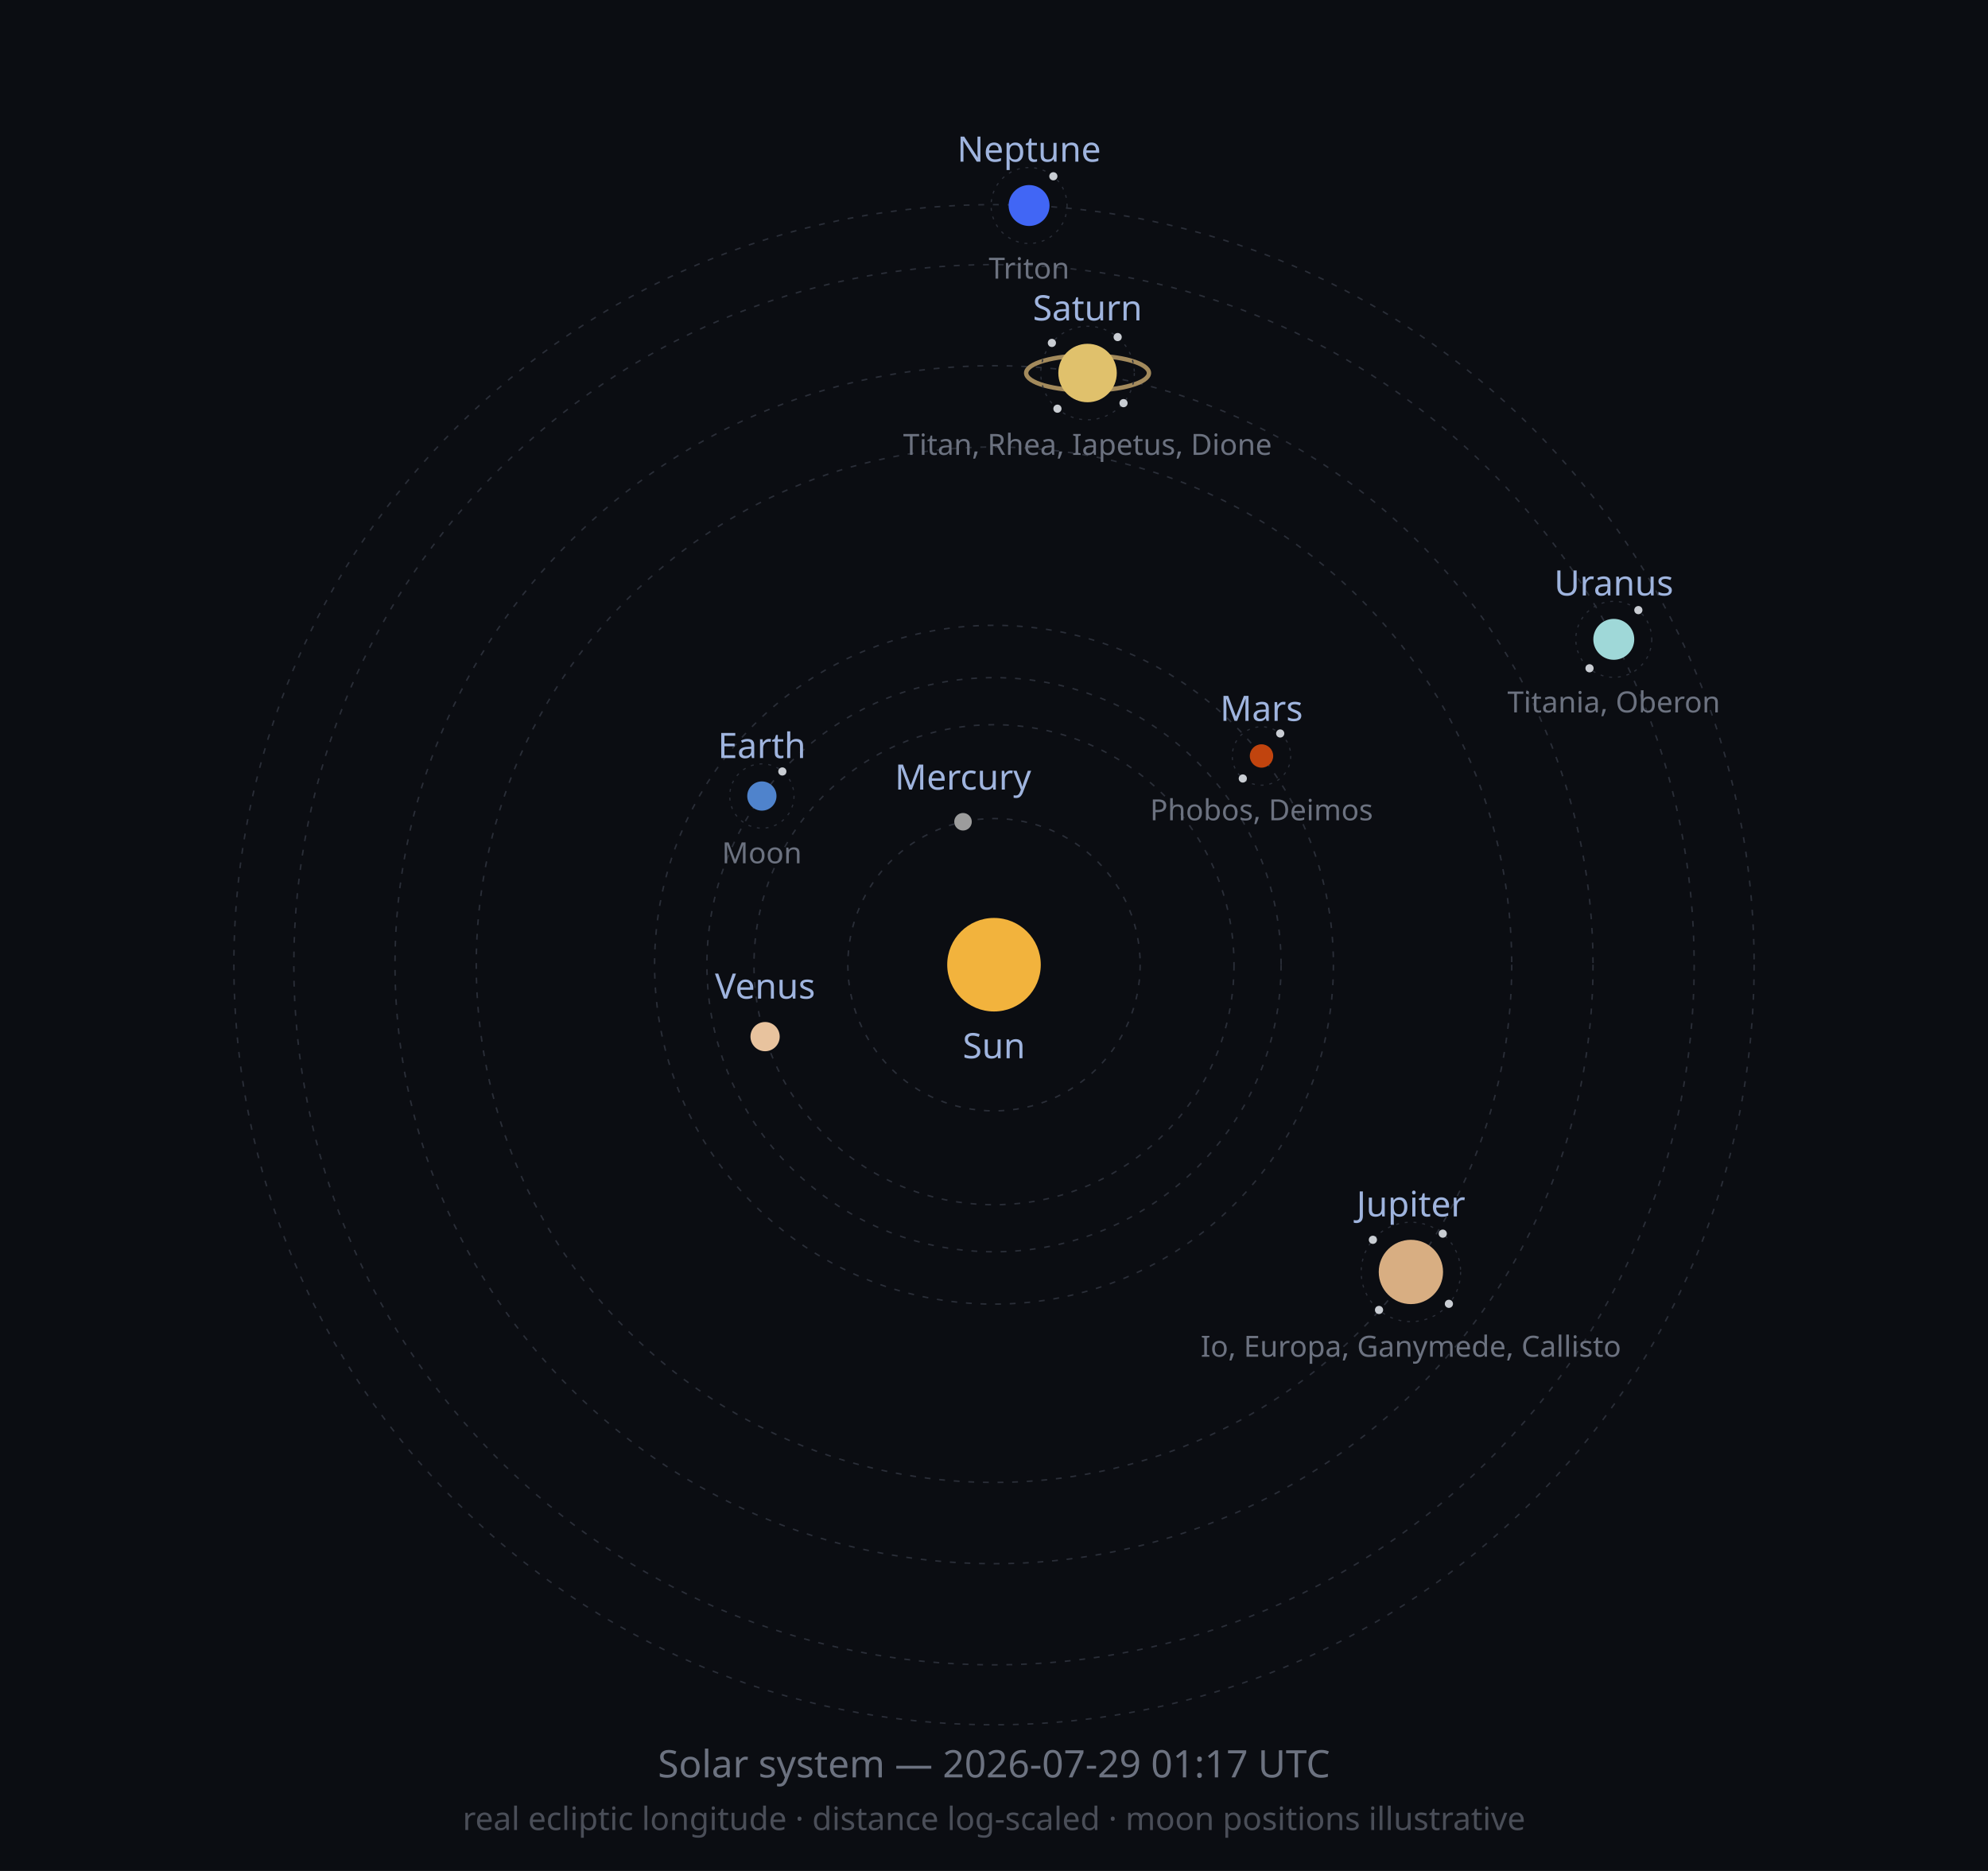
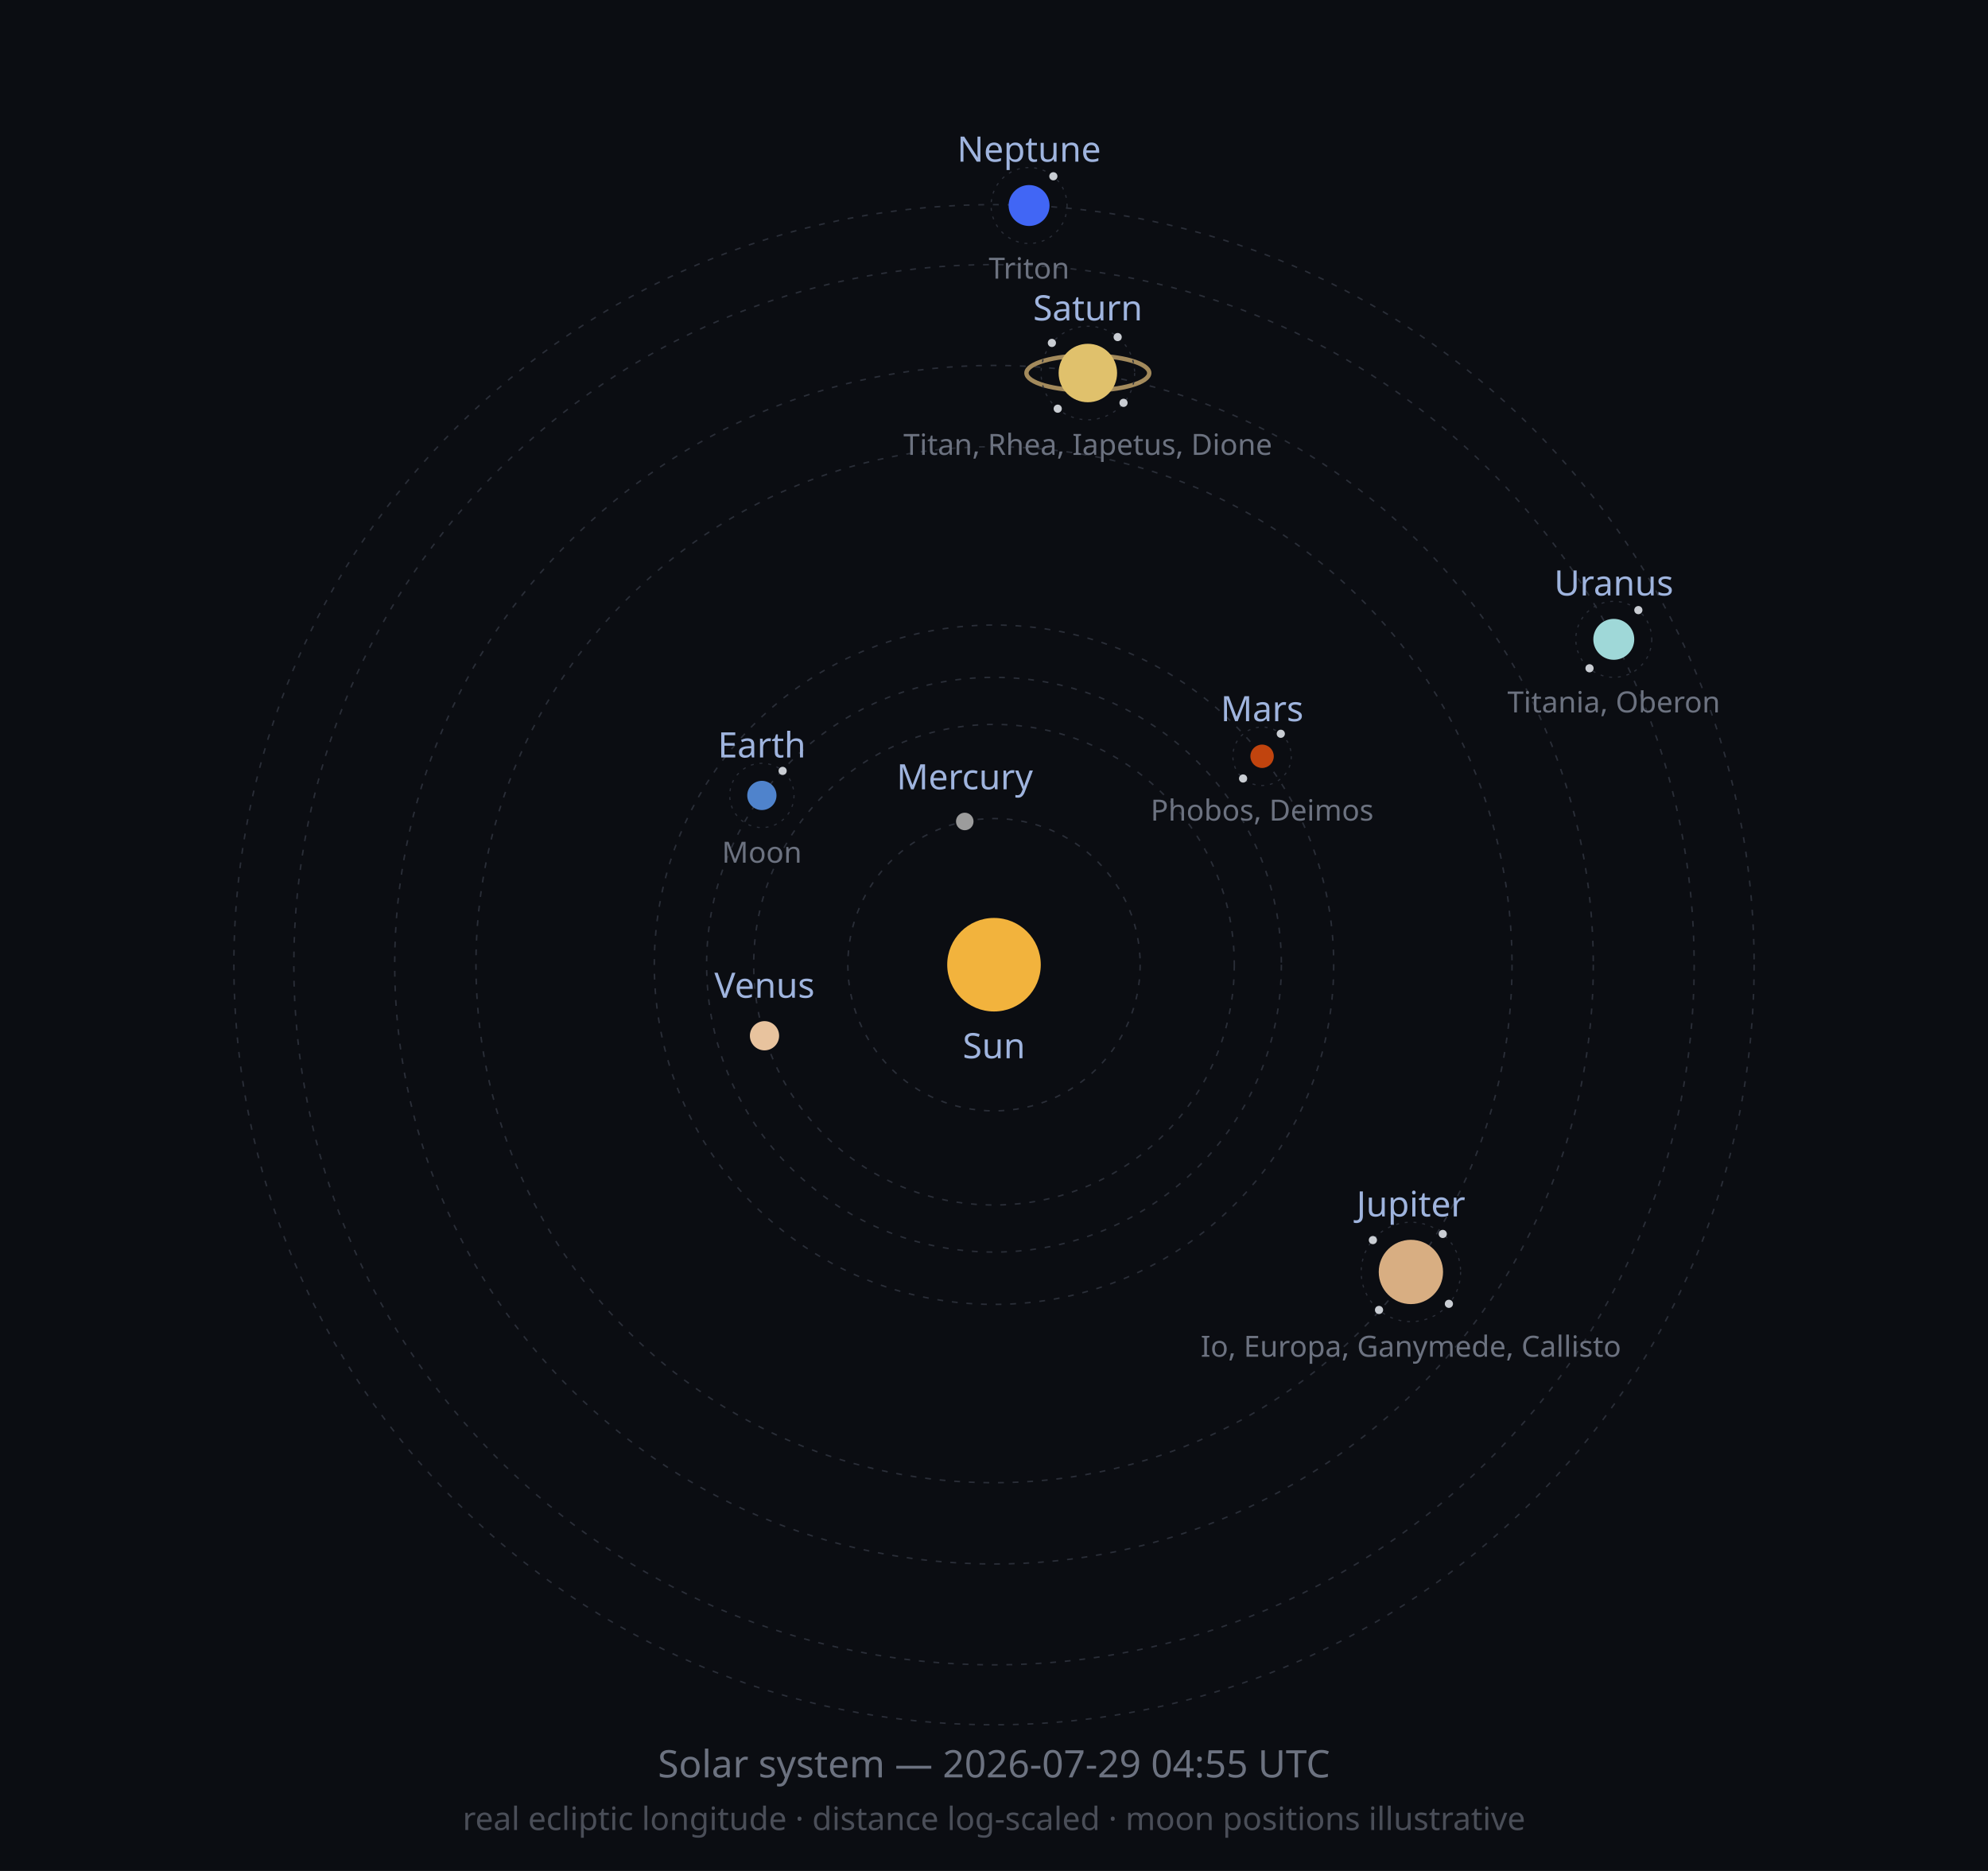
<svg xmlns="http://www.w3.org/2000/svg" width="680" height="640" viewBox="0 0 680 640" role="img">
  <defs>
    <marker id="arrow" viewBox="0 0 10 10" refX="8" refY="5" markerWidth="6" markerHeight="6" orient="auto-start-reverse">
      <path d="M2 1L8 5L2 9" fill="none" stroke="context-stroke" stroke-width="1.5" stroke-linecap="round" stroke-linejoin="round" />
    </marker>
  </defs>
  <style>
  .orbit { fill: none; stroke: #2A2E38; stroke-width: 0.5; stroke-dasharray: 2 3; }
  .moonorbit { fill: none; stroke: #2A2E38; stroke-width: 0.4; stroke-dasharray: 1 2; }
  .lbl { font-family: sans-serif; font-size: 12px; fill: #9FB4DE; }
  .moonlbl { font-family: sans-serif; font-size: 10px; fill: #6C7280; }
</style>
  <rect width="680" height="640" fill="#0B0D12" />
  <circle class="orbit" cx="340" cy="330" r="50.0" />
-   <circle class="orbit" cx="340" cy="330" r="82.1" />
-   <circle class="orbit" cx="340" cy="330" r="98.2" />
-   <circle class="orbit" cx="340" cy="330" r="116.1" />
-   <circle class="orbit" cx="340" cy="330" r="177.1" />
-   <circle class="orbit" cx="340" cy="330" r="204.9" />
+   <circle class="orbit" cx="340" cy="330" r="82.2" />
+   <circle class="orbit" cx="340" cy="330" r="98.3" />
+   <circle class="orbit" cx="340" cy="330" r="116.2" />
+   <circle class="orbit" cx="340" cy="330" r="177.2" />
+   <circle class="orbit" cx="340" cy="330" r="205.0" />
  <circle class="orbit" cx="340" cy="330" r="239.5" />
  <circle class="orbit" cx="340" cy="330" r="260.0" />
  <circle cx="340" cy="330" r="16" fill="#F2B33D" />
  <text class="lbl" x="340" y="362" text-anchor="middle">Sun</text>
-   <circle cx="329.4" cy="281.1" r="3" fill="#9C9C9C" />
-   <text class="lbl" x="329.4" y="270.1" text-anchor="middle">Mercury</text>
-   <circle cx="261.7" cy="354.6" r="5" fill="#E8C39E" />
-   <text class="lbl" x="261.7" y="341.6" text-anchor="middle">Venus</text>
-   <circle cx="260.6" cy="272.3" r="5" fill="#4F83CC" />
-   <circle class="moonorbit" cx="260.6" cy="272.3" r="11" />
-   <circle cx="267.6" cy="263.9" r="1.4" fill="#C9CDD3" />
-   <text class="moonlbl" x="260.6" y="295.3" text-anchor="middle">Moon</text>
-   <text class="lbl" x="260.6" y="259.3" text-anchor="middle">Earth</text>
-   <circle cx="431.5" cy="258.6" r="4" fill="#C1440E" />
-   <circle class="moonorbit" cx="431.5" cy="258.6" r="10" />
-   <circle cx="437.9" cy="250.9" r="1.4" fill="#C9CDD3" />
-   <circle cx="425.1" cy="266.3" r="1.4" fill="#C9CDD3" />
-   <text class="moonlbl" x="431.5" y="280.6" text-anchor="middle">Phobos, Deimos</text>
-   <text class="lbl" x="431.5" y="246.6" text-anchor="middle">Mars</text>
+   <circle cx="330.0" cy="281.0" r="3" fill="#9C9C9C" />
+   <text class="lbl" x="330.0" y="270.0" text-anchor="middle">Mercury</text>
+   <circle cx="261.5" cy="354.3" r="5" fill="#E8C39E" />
+   <text class="lbl" x="261.5" y="341.3" text-anchor="middle">Venus</text>
+   <circle cx="260.6" cy="272.1" r="5" fill="#4F83CC" />
+   <circle class="moonorbit" cx="260.6" cy="272.1" r="11" />
+   <circle cx="267.7" cy="263.7" r="1.4" fill="#C9CDD3" />
+   <text class="moonlbl" x="260.6" y="295.1" text-anchor="middle">Moon</text>
+   <text class="lbl" x="260.6" y="259.1" text-anchor="middle">Earth</text>
+   <circle cx="431.7" cy="258.7" r="4" fill="#C1440E" />
+   <circle class="moonorbit" cx="431.7" cy="258.7" r="10" />
+   <circle cx="438.1" cy="251.0" r="1.4" fill="#C9CDD3" />
+   <circle cx="425.2" cy="266.3" r="1.4" fill="#C9CDD3" />
+   <text class="moonlbl" x="431.7" y="280.7" text-anchor="middle">Phobos, Deimos</text>
+   <text class="lbl" x="431.7" y="246.7" text-anchor="middle">Mars</text>
  <circle cx="482.6" cy="435.1" r="11" fill="#D8AE82" />
  <circle class="moonorbit" cx="482.6" cy="435.1" r="17" />
-   <circle cx="493.5" cy="422.0" r="1.4" fill="#C9CDD3" />
+   <circle cx="493.5" cy="422.1" r="1.4" fill="#C9CDD3" />
  <circle cx="495.6" cy="446.0" r="1.4" fill="#C9CDD3" />
  <circle cx="471.7" cy="448.1" r="1.4" fill="#C9CDD3" />
-   <circle cx="469.6" cy="424.1" r="1.4" fill="#C9CDD3" />
+   <circle cx="469.6" cy="424.2" r="1.4" fill="#C9CDD3" />
  <text class="moonlbl" x="482.6" y="464.1" text-anchor="middle">Io, Europa, Ganymede, Callisto</text>
  <text class="lbl" x="482.6" y="416.1" text-anchor="middle">Jupiter</text>
-   <ellipse cx="372.0" cy="127.6" rx="21.0" ry="6.0" fill="none" stroke="#C9A96E" stroke-width="1.5" opacity="0.8" />
-   <circle cx="372.0" cy="127.6" r="10" fill="#E0C16C" />
-   <circle class="moonorbit" cx="372.0" cy="127.6" r="16" />
+   <ellipse cx="372.1" cy="127.6" rx="21.0" ry="6.0" fill="none" stroke="#C9A96E" stroke-width="1.5" opacity="0.8" />
+   <circle cx="372.1" cy="127.6" r="10" fill="#E0C16C" />
+   <circle class="moonorbit" cx="372.1" cy="127.6" r="16" />
  <circle cx="382.3" cy="115.3" r="1.4" fill="#C9CDD3" />
-   <circle cx="384.3" cy="137.9" r="1.4" fill="#C9CDD3" />
-   <circle cx="361.7" cy="139.8" r="1.4" fill="#C9CDD3" />
+   <circle cx="384.3" cy="137.8" r="1.4" fill="#C9CDD3" />
+   <circle cx="361.8" cy="139.8" r="1.4" fill="#C9CDD3" />
  <circle cx="359.8" cy="117.3" r="1.4" fill="#C9CDD3" />
-   <text class="moonlbl" x="372.0" y="155.6" text-anchor="middle">Titan, Rhea, Iapetus, Dione</text>
-   <text class="lbl" x="372.0" y="109.6" text-anchor="middle">Saturn</text>
+   <text class="moonlbl" x="372.1" y="155.6" text-anchor="middle">Titan, Rhea, Iapetus, Dione</text>
+   <text class="lbl" x="372.1" y="109.6" text-anchor="middle">Saturn</text>
  <circle cx="552.0" cy="218.7" r="7" fill="#9FD8D8" />
  <circle class="moonorbit" cx="552.0" cy="218.7" r="13" />
  <circle cx="560.4" cy="208.7" r="1.4" fill="#C9CDD3" />
  <circle cx="543.7" cy="228.6" r="1.4" fill="#C9CDD3" />
  <text class="moonlbl" x="552.0" y="243.7" text-anchor="middle">Titania, Oberon</text>
  <text class="lbl" x="552.0" y="203.7" text-anchor="middle">Uranus</text>
  <circle cx="352.0" cy="70.3" r="7" fill="#4166F5" />
  <circle class="moonorbit" cx="352.0" cy="70.3" r="13" />
  <circle cx="360.3" cy="60.3" r="1.4" fill="#C9CDD3" />
  <text class="moonlbl" x="352.0" y="95.3" text-anchor="middle">Triton</text>
  <text class="lbl" x="352.0" y="55.3" text-anchor="middle">Neptune</text>
-   <text x="340" y="608" font-size="13" fill="#6C7280" text-anchor="middle" font-family="sans-serif">Solar system — 2026-07-29 01:17 UTC</text>
+   <text x="340" y="608" font-size="13" fill="#6C7280" text-anchor="middle" font-family="sans-serif">Solar system — 2026-07-29 04:55 UTC</text>
  <text x="340" y="626" font-size="11" fill="#4A4E58" text-anchor="middle" font-family="sans-serif">real ecliptic longitude · distance log-scaled · moon positions illustrative</text>
</svg>
